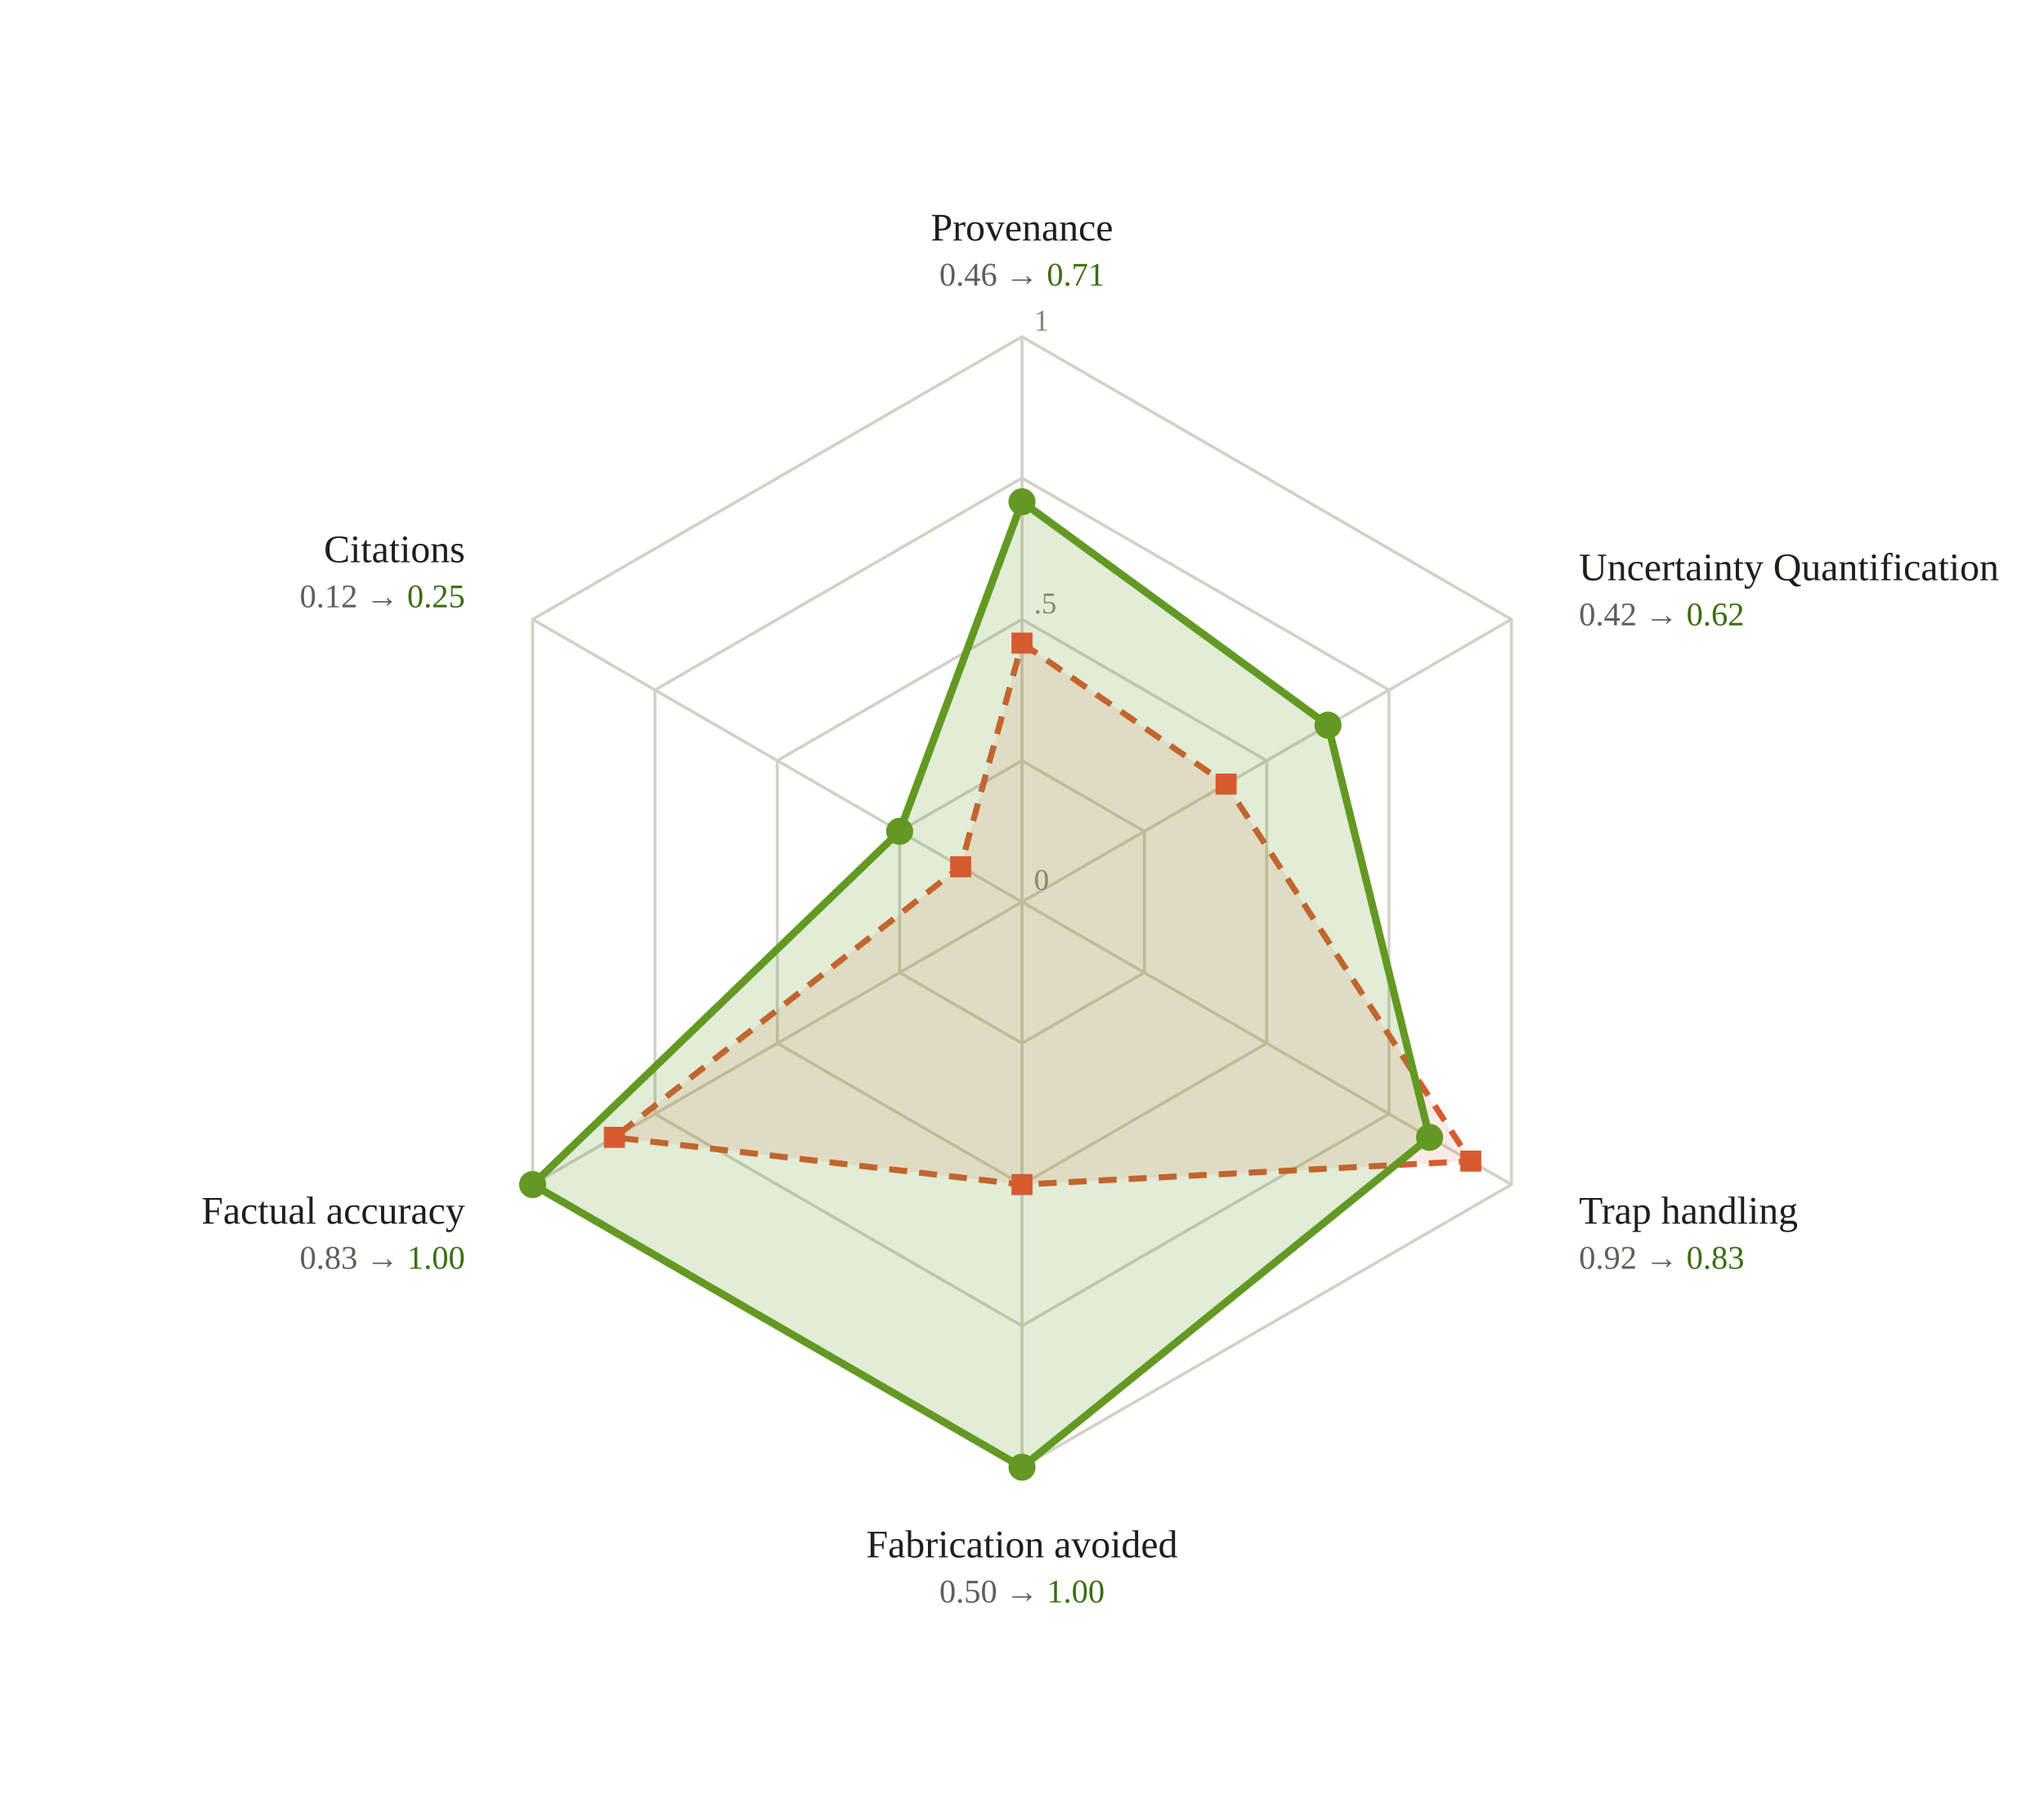
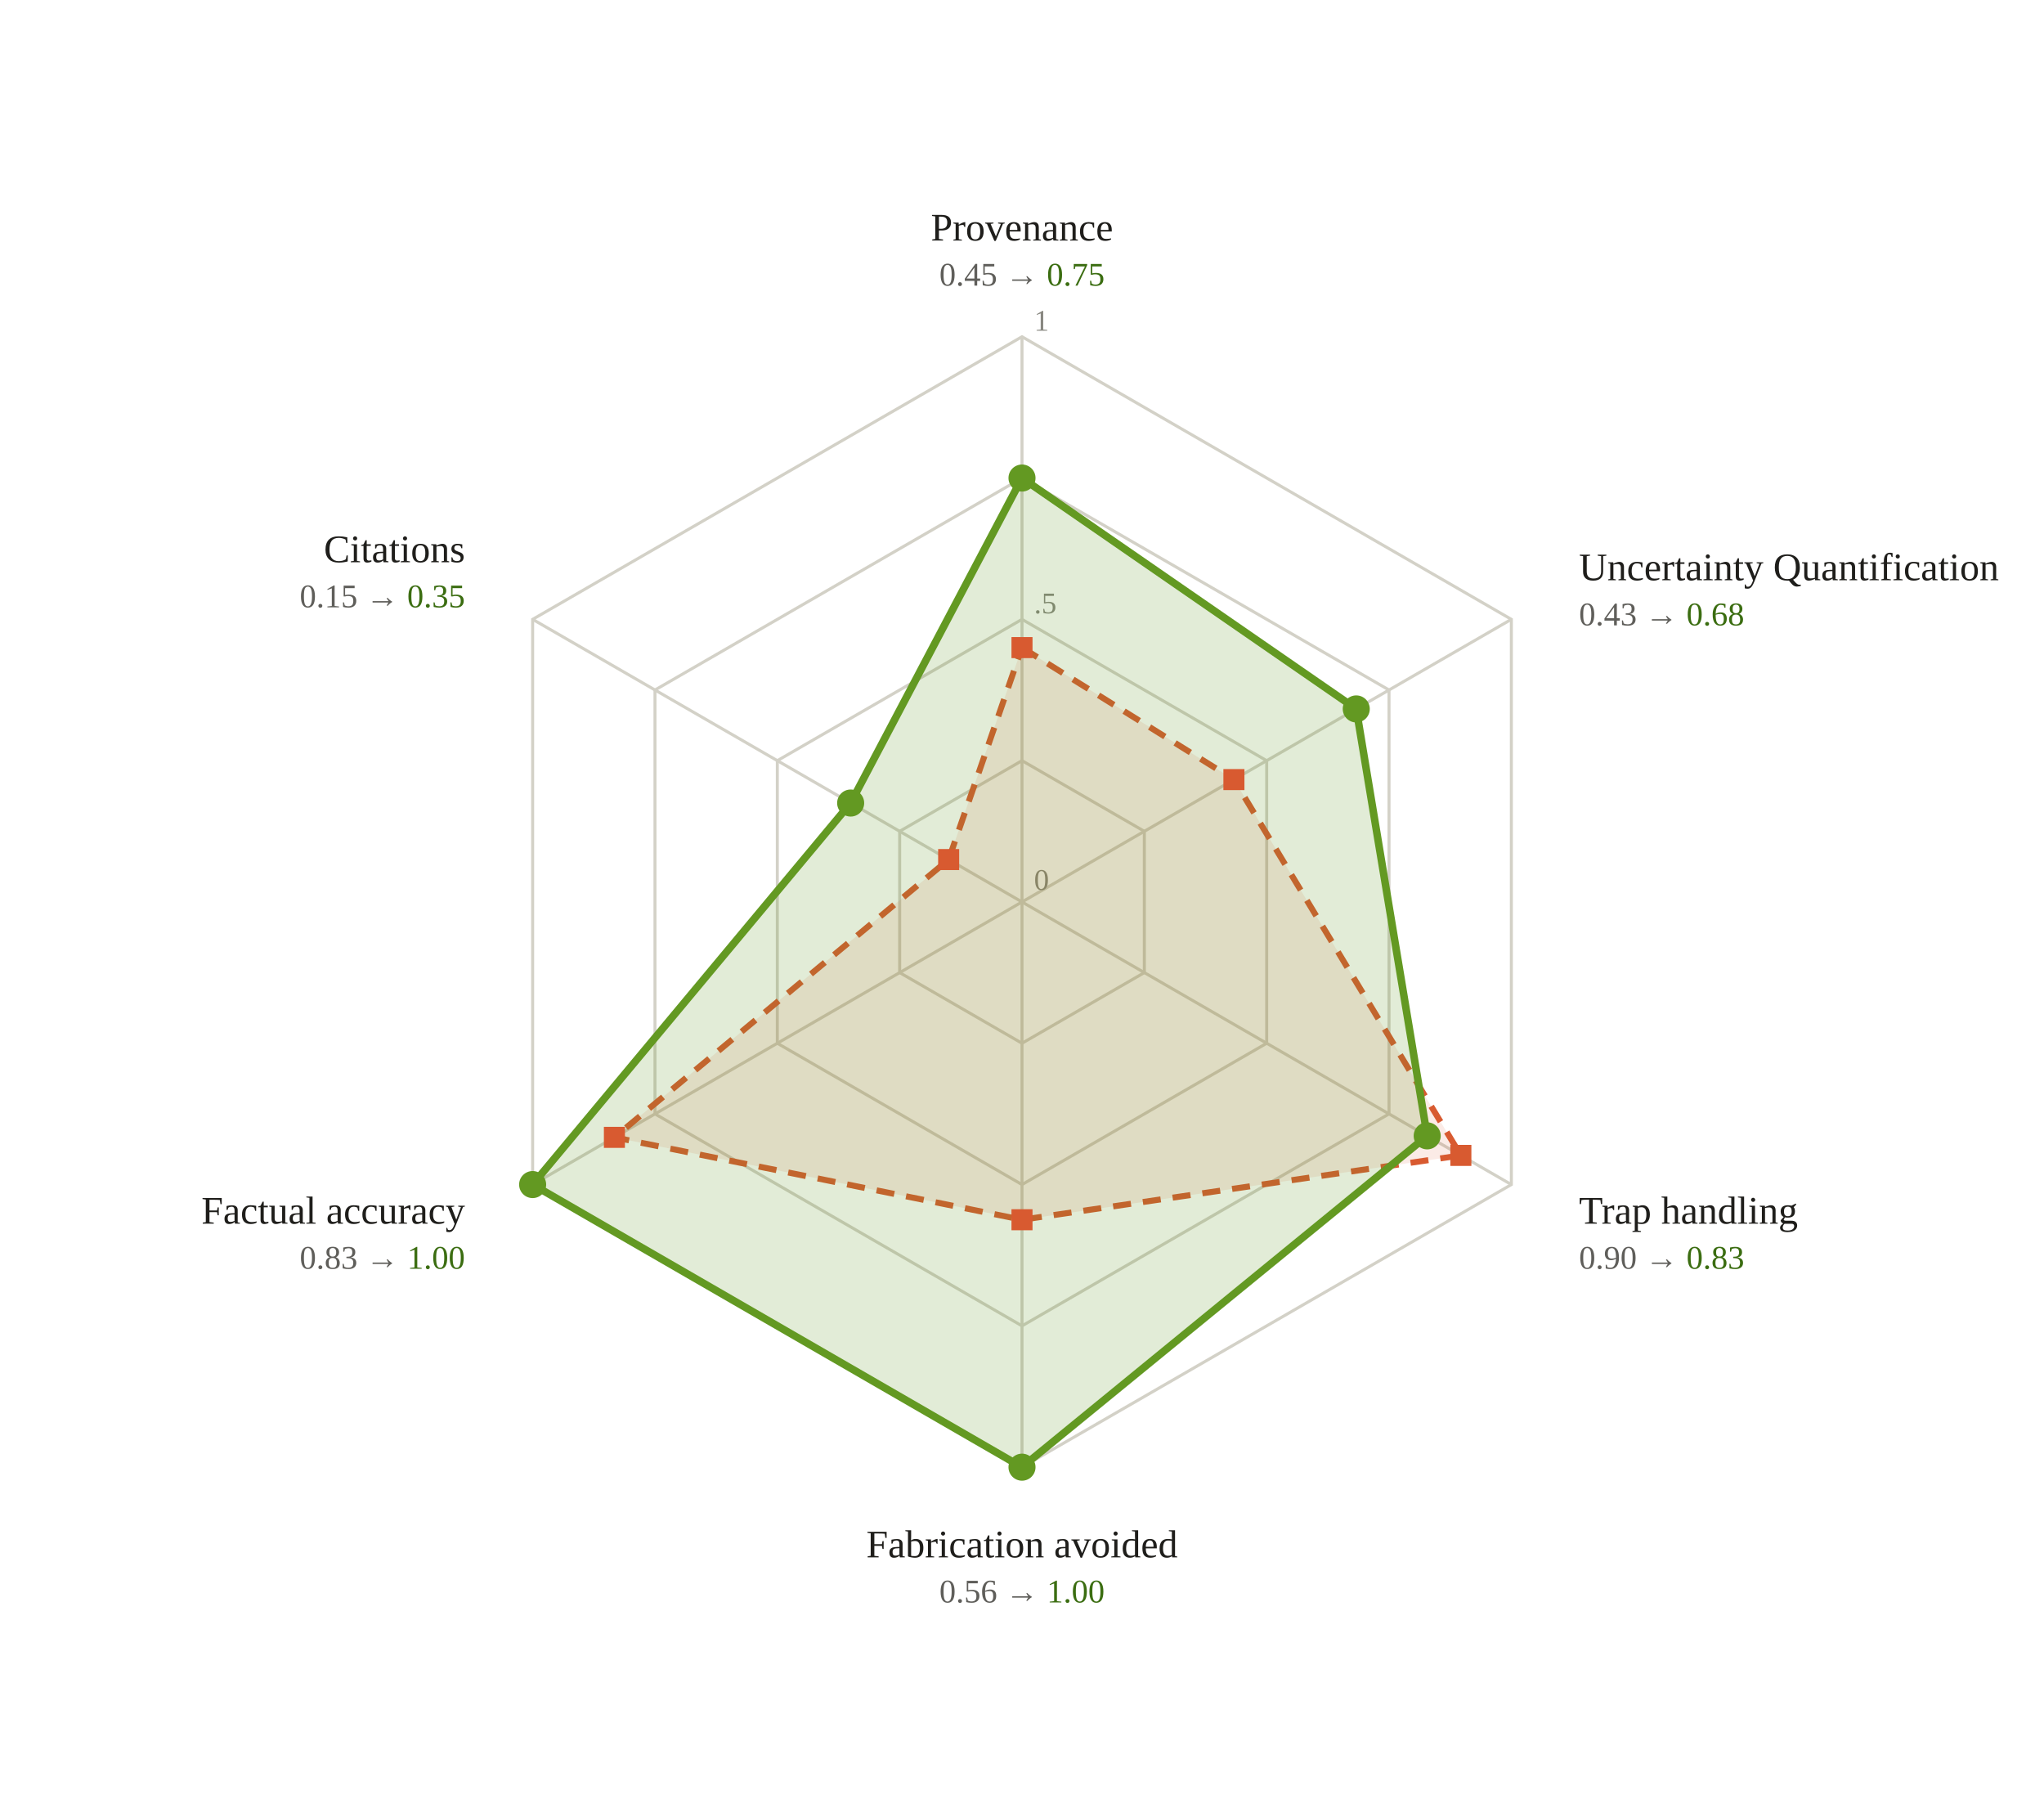
<svg xmlns="http://www.w3.org/2000/svg" width="680" height="600" viewBox="0 0 680 600">
  <polygon points="340.0,253.0 380.7,276.5 380.7,323.5 340.0,347.0 299.3,323.5 299.3,276.5" fill="none" stroke="#d3d1c7" stroke-width="1" />
  <polygon points="340.0,206.0 421.4,253.0 421.4,347.0 340.0,394.0 258.6,347.0 258.6,253.0" fill="none" stroke="#d3d1c7" stroke-width="1" />
  <polygon points="340.0,159.0 462.1,229.5 462.1,370.5 340.0,441.0 217.9,370.5 217.9,229.5" fill="none" stroke="#d3d1c7" stroke-width="1" />
  <polygon points="340.0,112.0 502.8,206.0 502.8,394.0 340.0,488.0 177.2,394.0 177.2,206.0" fill="none" stroke="#d3d1c7" stroke-width="1" />
  <line x1="340" y1="300" x2="340.0" y2="112.0" stroke="#d3d1c7" stroke-width="1" />
  <line x1="340" y1="300" x2="502.8" y2="206.0" stroke="#d3d1c7" stroke-width="1" />
  <line x1="340" y1="300" x2="502.8" y2="394.0" stroke="#d3d1c7" stroke-width="1" />
  <line x1="340" y1="300" x2="340.0" y2="488.0" stroke="#d3d1c7" stroke-width="1" />
  <line x1="340" y1="300" x2="177.2" y2="394.0" stroke="#d3d1c7" stroke-width="1" />
  <line x1="340" y1="300" x2="177.2" y2="206.0" stroke="#d3d1c7" stroke-width="1" />
  <text x="344" y="296" font-size="10" fill="#888780">0</text>
  <text x="344" y="204" font-size="10" fill="#888780">.5</text>
  <text x="344" y="110" font-size="10" fill="#888780">1</text>
-   <polygon points="340.0,213.9 407.9,260.8 489.3,386.2 340.0,394.0 204.4,378.3 319.6,288.2" fill="#D85A30" fill-opacity="0.12" stroke="#D85A30" stroke-width="2" stroke-dasharray="6 4" />
-   <polygon points="340.0,166.9 441.8,241.2 475.6,378.3 340.0,488.0 177.2,394.0 299.3,276.5" fill="#639922" fill-opacity="0.18" stroke="#639922" stroke-width="2.5" />
-   <rect x="336.5" y="210.4" width="7" height="7" fill="#D85A30" />
-   <circle cx="340.0" cy="166.9" r="4.5" fill="#639922" />
-   <rect x="404.4" y="257.3" width="7" height="7" fill="#D85A30" />
-   <circle cx="441.8" cy="241.2" r="4.5" fill="#639922" />
-   <rect x="485.8" y="382.7" width="7" height="7" fill="#D85A30" />
-   <circle cx="475.6" cy="378.3" r="4.5" fill="#639922" />
-   <rect x="336.5" y="390.5" width="7" height="7" fill="#D85A30" />
+   <polygon points="340.0,215.4 410.5,259.3 486.0,384.3 340.0,405.7 204.4,378.3 315.6,285.9" fill="#D85A30" fill-opacity="0.12" stroke="#D85A30" stroke-width="2" stroke-dasharray="6 4" />
+   <polygon points="340.0,159.0 451.2,235.8 474.8,377.8 340.0,488.0 177.2,394.0 283.0,267.1" fill="#639922" fill-opacity="0.18" stroke="#639922" stroke-width="2.5" />
+   <rect x="336.5" y="211.9" width="7" height="7" fill="#D85A30" />
+   <circle cx="340.0" cy="159.0" r="4.5" fill="#639922" />
+   <rect x="407.0" y="255.8" width="7" height="7" fill="#D85A30" />
+   <circle cx="451.2" cy="235.8" r="4.5" fill="#639922" />
+   <rect x="482.5" y="380.8" width="7" height="7" fill="#D85A30" />
+   <circle cx="474.8" cy="377.8" r="4.5" fill="#639922" />
+   <rect x="336.5" y="402.2" width="7" height="7" fill="#D85A30" />
  <circle cx="340.0" cy="488.0" r="4.5" fill="#639922" />
  <rect x="200.9" y="374.8" width="7" height="7" fill="#D85A30" />
  <circle cx="177.2" cy="394.0" r="4.5" fill="#639922" />
-   <rect x="316.1" y="284.8" width="7" height="7" fill="#D85A30" />
-   <circle cx="299.3" cy="276.5" r="4.5" fill="#639922" />
+   <rect x="312.1" y="282.4" width="7" height="7" fill="#D85A30" />
+   <circle cx="283.0" cy="267.1" r="4.5" fill="#639922" />
  <text x="340.0" y="80.0" font-size="13" font-weight="500" text-anchor="middle" fill="#1f1e1b">Provenance</text>
-   <text x="340.0" y="95.0" font-size="11" text-anchor="middle" fill="#5f5e5a">0.46 → <tspan fill="#3B6D11" font-weight="500">0.71</tspan>
+   <text x="340.0" y="95.0" font-size="11" text-anchor="middle" fill="#5f5e5a">0.45 → <tspan fill="#3B6D11" font-weight="500">0.75</tspan>
  </text>
  <text x="525.3" y="193.0" font-size="13" font-weight="500" text-anchor="start" fill="#1f1e1b">Uncertainty Quantification</text>
-   <text x="525.3" y="208.0" font-size="11" text-anchor="start" fill="#5f5e5a">0.42 → <tspan fill="#3B6D11" font-weight="500">0.62</tspan>
+   <text x="525.3" y="208.0" font-size="11" text-anchor="start" fill="#5f5e5a">0.43 → <tspan fill="#3B6D11" font-weight="500">0.68</tspan>
  </text>
  <text x="525.3" y="407.0" font-size="13" font-weight="500" text-anchor="start" fill="#1f1e1b">Trap handling</text>
-   <text x="525.3" y="422.0" font-size="11" text-anchor="start" fill="#5f5e5a">0.92 → <tspan fill="#3B6D11" font-weight="500">0.83</tspan>
+   <text x="525.3" y="422.0" font-size="11" text-anchor="start" fill="#5f5e5a">0.90 → <tspan fill="#3B6D11" font-weight="500">0.83</tspan>
  </text>
  <text x="340.0" y="518.0" font-size="13" font-weight="500" text-anchor="middle" fill="#1f1e1b">Fabrication avoided</text>
-   <text x="340.0" y="533.0" font-size="11" text-anchor="middle" fill="#5f5e5a">0.50 → <tspan fill="#3B6D11" font-weight="500">1.00</tspan>
+   <text x="340.0" y="533.0" font-size="11" text-anchor="middle" fill="#5f5e5a">0.56 → <tspan fill="#3B6D11" font-weight="500">1.00</tspan>
  </text>
  <text x="154.7" y="407.0" font-size="13" font-weight="500" text-anchor="end" fill="#1f1e1b">Factual accuracy</text>
  <text x="154.7" y="422.0" font-size="11" text-anchor="end" fill="#5f5e5a">0.83 → <tspan fill="#3B6D11" font-weight="500">1.00</tspan>
  </text>
  <text x="154.7" y="187.0" font-size="13" font-weight="500" text-anchor="end" fill="#1f1e1b">Citations</text>
-   <text x="154.7" y="202.0" font-size="11" text-anchor="end" fill="#5f5e5a">0.12 → <tspan fill="#3B6D11" font-weight="500">0.25</tspan>
+   <text x="154.7" y="202.0" font-size="11" text-anchor="end" fill="#5f5e5a">0.15 → <tspan fill="#3B6D11" font-weight="500">0.35</tspan>
  </text>
</svg>
